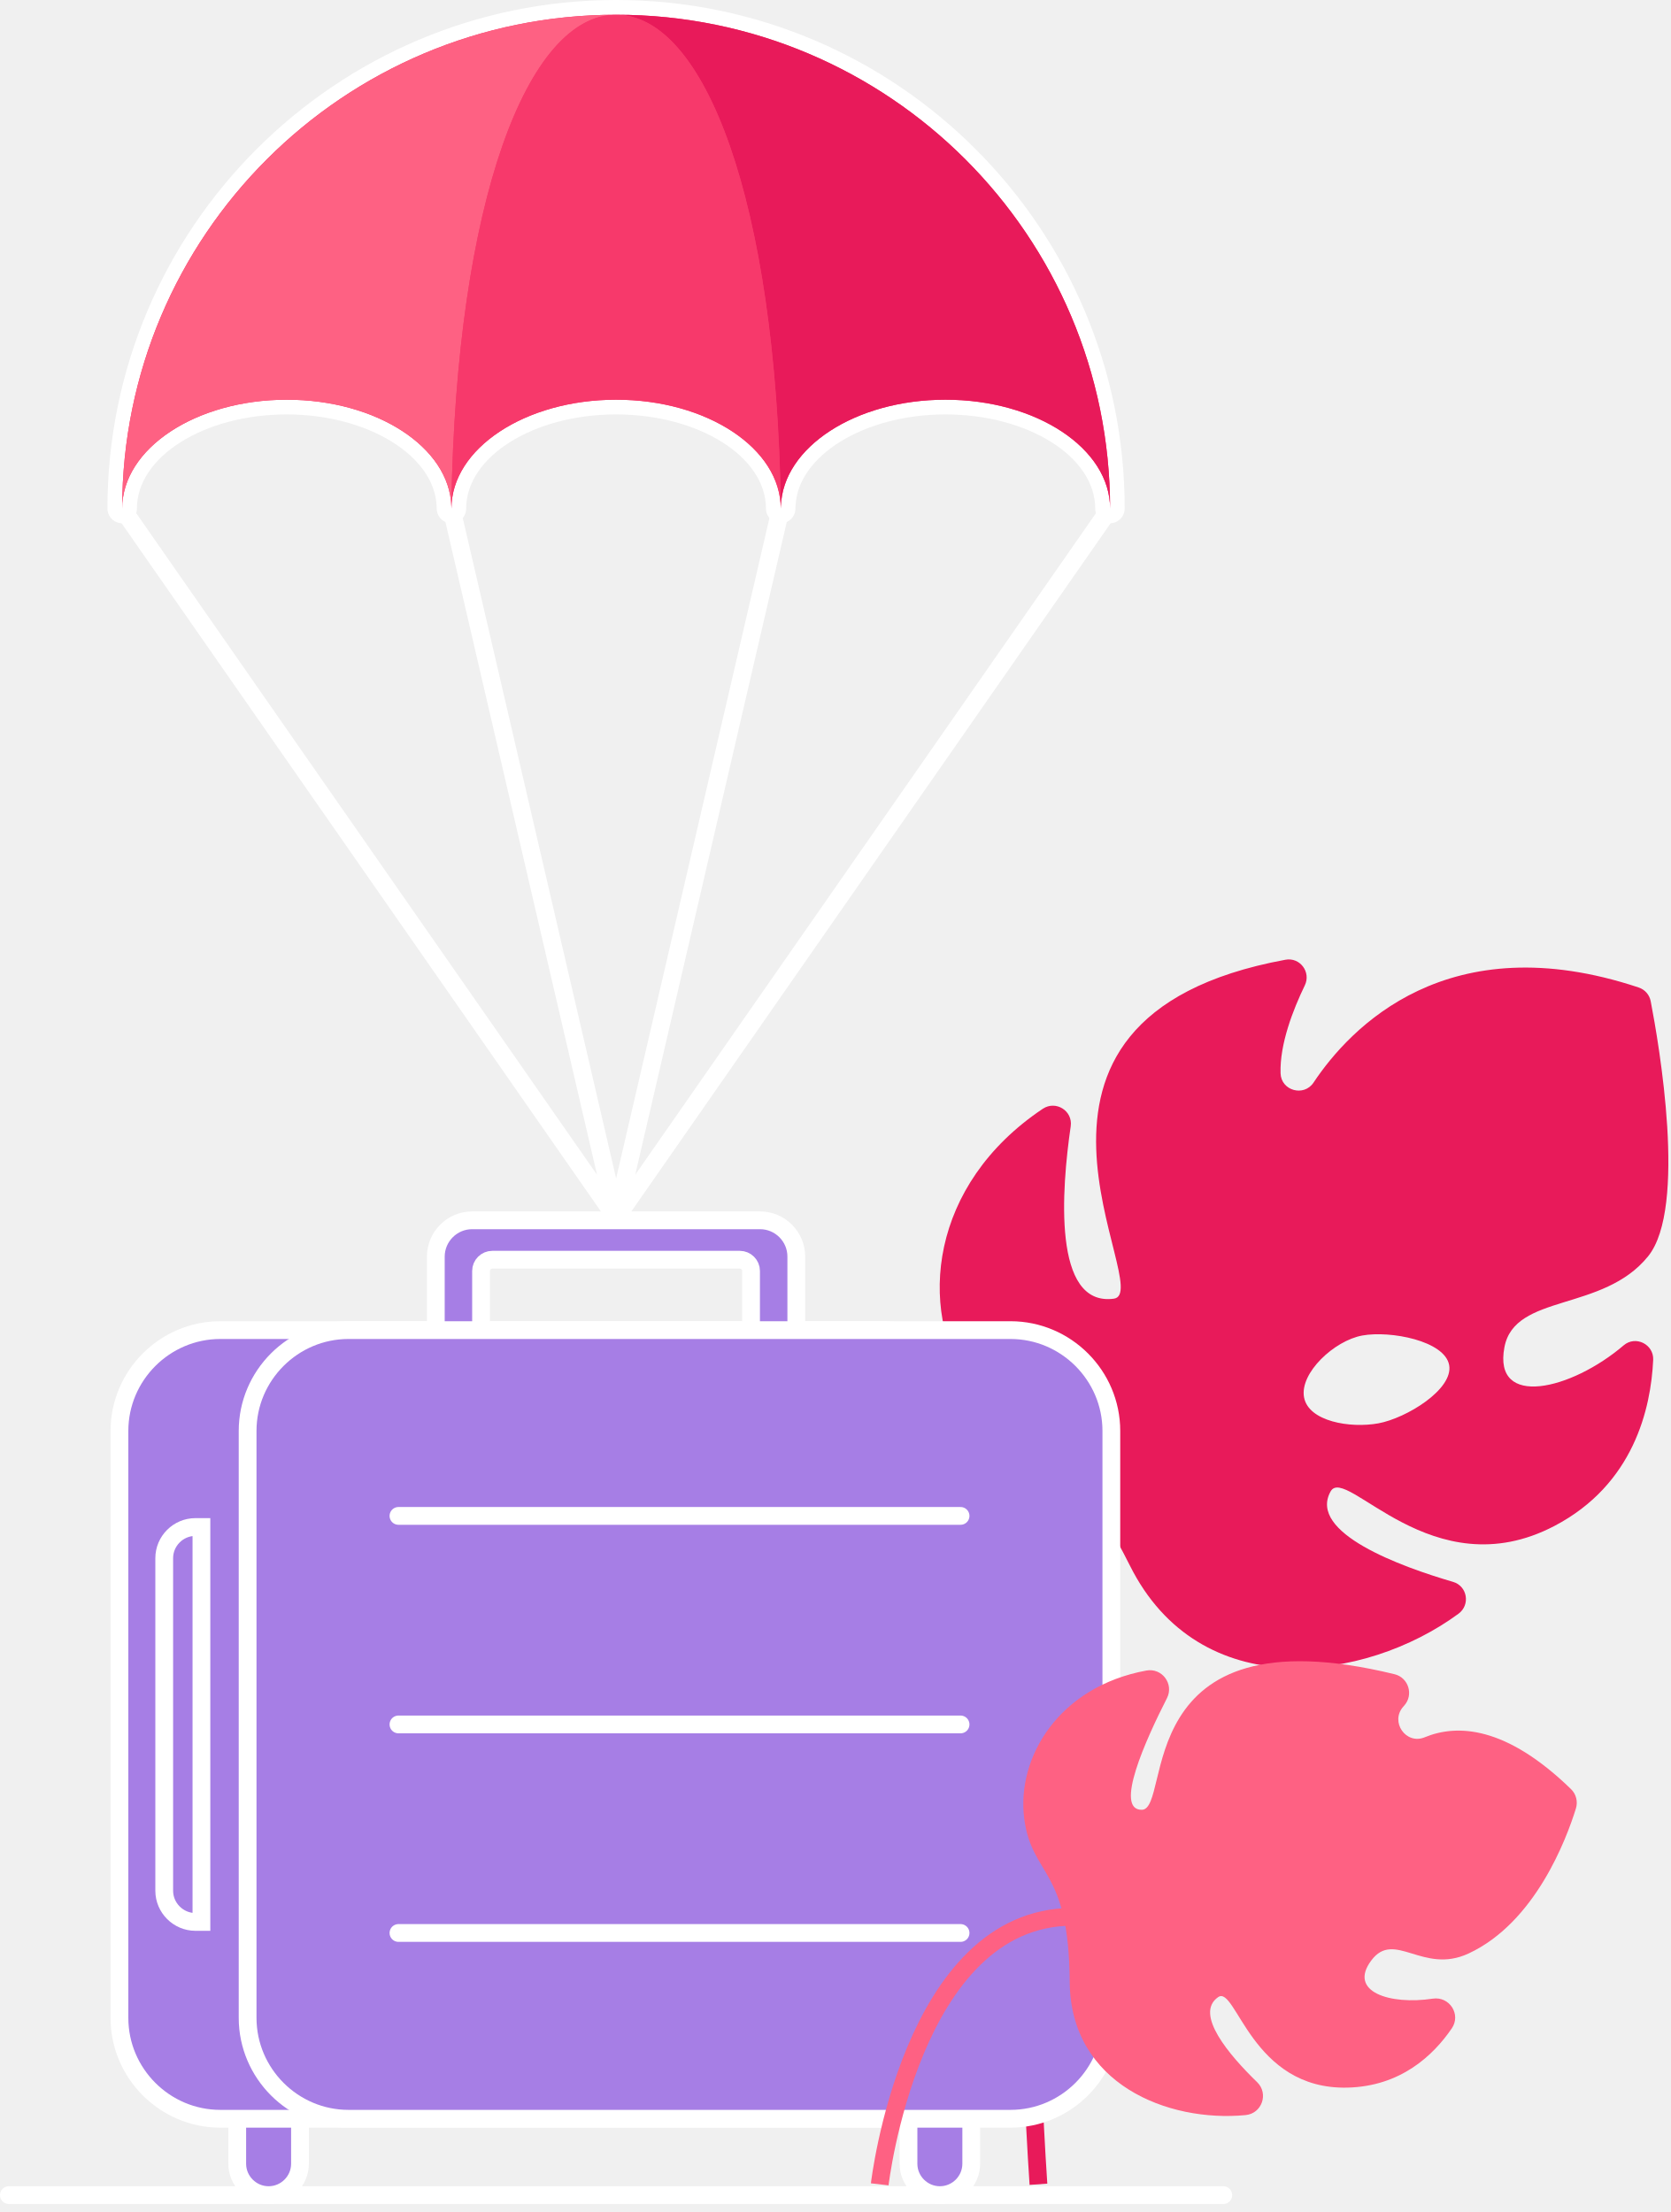
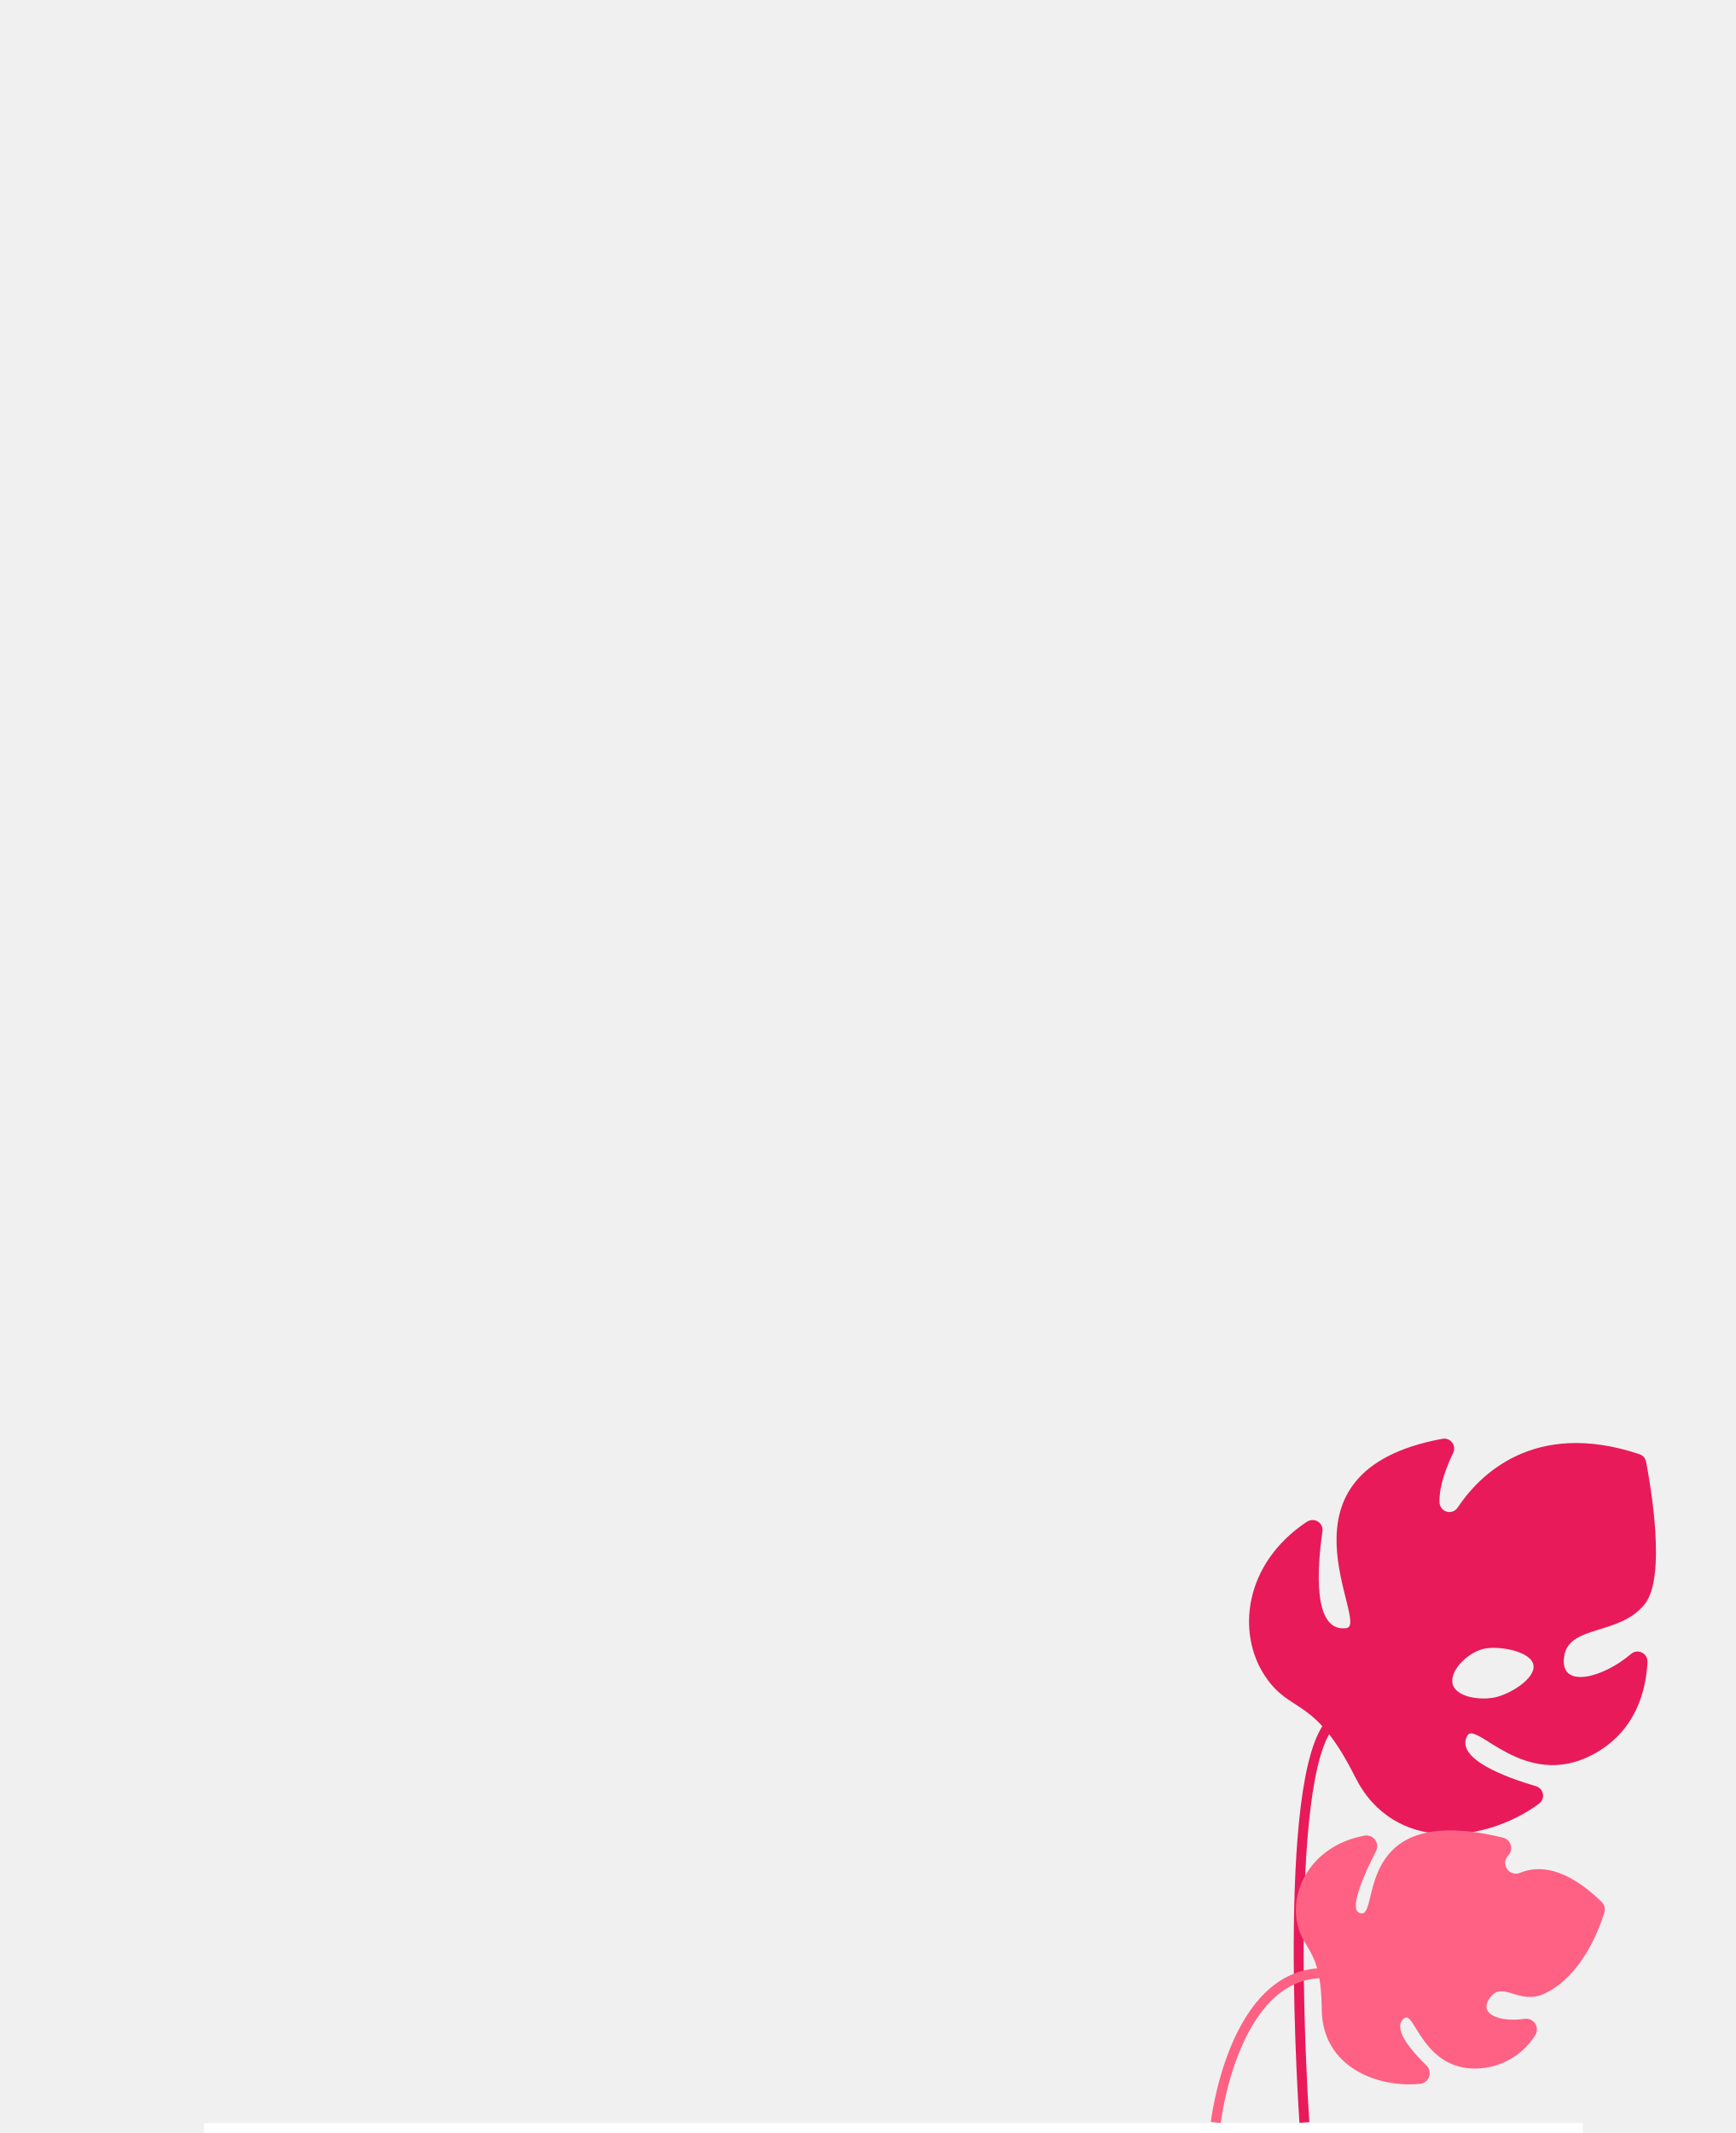
- <svg xmlns="http://www.w3.org/2000/svg" width="188" height="249" fill="none">
-   <path d="M117.345 124.816c1.467-.982 3.4.223 3.147 1.971-1.025 7.035-2.074 20.329 4.851 19.404 4.937-.658-16.654-31.533 19.318-38.156 1.632-.3 2.896 1.391 2.176 2.885-1.324 2.737-2.834 6.615-2.729 9.899.063 1.961 2.624 2.675 3.711 1.044 4.096-6.154 15.098-17.857 36.59-10.703.696.232 1.213.82 1.351 1.54.927 4.802 4.126 23.244-.289 28.716-5.088 6.312-15.025 4.144-16.174 10.249-1.3 6.906 7.513 4.825 13.421-.223 1.338-1.144 3.406-.116 3.322 1.642-.253 5.45-2.181 14.017-11.115 18.69-13.78 7.21-23.479-6.957-25.189-3.883-2.591 4.662 7.939 8.47 13.782 10.177 1.616.471 1.969 2.588.613 3.586-10.522 7.742-29.126 10.285-36.973-5.409-8.295-16.59-12.936-12.486-18.194-20.376-5.714-8.569-4.333-22.538 8.381-31.053zm29.403 32.469c.499 2.732 5.199 3.514 8.357 2.939 3.158-.577 8.473-3.832 7.974-6.563-.499-2.732-6.62-3.902-9.778-3.325-3.155.577-7.051 4.22-6.553 6.949z" fill="#E81A5A" />
-   <path d="M116.86 245.878s-4.908-70.272 5.541-80.722" stroke="#E81A5A" stroke-width="2" stroke-miterlimit="10" />
-   <path d="M1 247.1h136.663" stroke="#fff" stroke-width="2" stroke-miterlimit="10" stroke-linecap="round" />
-   <path d="M105.767 247.1c1.948 0 3.531-1.592 3.531-3.531v-5.065c0-1.948-1.592-3.531-3.531-3.531-1.948 0-3.531 1.591-3.531 3.531v5.065c0 1.939 1.591 3.531 3.531 3.531zM30.228 247.1c1.948 0 3.531-1.592 3.531-3.531v-5.065c0-1.948-1.591-3.531-3.531-3.531-1.948 0-3.531 1.591-3.531 3.531v5.065c0 1.939 1.591 3.531 3.531 3.531z" fill="#A67EE5" stroke="#fff" stroke-width="2" stroke-miterlimit="10" />
-   <path d="M24.79 238.504h74.503c6.242 0 11.348-5.106 11.348-11.348v-66.081c0-6.242-5.106-11.348-11.348-11.348h-74.503c-6.242 0-11.348 5.106-11.348 11.348v66.081c0 6.242 5.106 11.348 11.348 11.348z" fill="#A67EE5" stroke="#fff" stroke-width="2" stroke-miterlimit="10" />
-   <path d="M86.975 158.646v44.961M51.688 158.646v44.961" stroke="#fff" stroke-width="2" stroke-miterlimit="10" stroke-linecap="round" />
-   <path d="M53.13 137.368h32.402c2.246 0 4.078 1.832 4.078 4.078v16.007c0 .663-.53 1.193-1.194 1.193h-2.702c-.663 0-1.194-.53-1.194-1.193v-14.382c0-.696-.572-1.268-1.268-1.268H55.402c-.696 0-1.268.572-1.268 1.268v14.382c0 .663-.53 1.193-1.194 1.193h-2.702c-.663 0-1.194-.53-1.194-1.193v-16.007c.008-2.246 1.84-4.078 4.087-4.078z" fill="#A67EE5" stroke="#fff" stroke-width="2" stroke-miterlimit="10" />
-   <path d="M39.213 238.504h74.503c6.242 0 11.348-5.106 11.348-11.348v-66.081c0-6.242-5.106-11.348-11.348-11.348H39.213c-6.242 0-11.348 5.106-11.348 11.348v66.081c.008 6.242 5.114 11.348 11.348 11.348z" fill="#A67EE5" stroke="#fff" stroke-width="2" stroke-miterlimit="10" />
-   <path d="M108.096 170.641H44.841M108.096 194.116H44.841M108.096 217.591H44.841" stroke="#fff" stroke-width="2" stroke-miterlimit="10" stroke-linecap="round" />
-   <path d="M21.996 171.892h.671v44.455h-.671c-1.931 0-3.515-1.583-3.515-3.514v-37.418c-.008-1.939 1.575-3.523 3.515-3.523z" fill="#A67EE5" stroke="#fff" stroke-width="2" stroke-miterlimit="10" />
-   <path d="M69.336 137.078L13.749 57.245M69.336 137.078L50.801 57.245M87.862 57.245l-18.526 79.833M124.915 57.245l-55.579 79.833" stroke="#fff" stroke-width="2" stroke-miterlimit="10" stroke-linecap="round" stroke-linejoin="round" />
-   <path d="M124.915 58.074c-.456 0-.829-.373-.829-.829 0-6.3-7.941-11.422-17.698-11.422-9.557 0-17.498 5.023-17.689 11.19l-.008.232c0 .456-.373.829-.829.829-.456 0-.829-.373-.829-.829 0-6.3-7.941-11.422-17.697-11.422-9.756 0-17.697 5.123-17.697 11.422 0 .456-.373.829-.829.829-.456 0-.829-.373-.829-.829l-.008-.24c-.199-6.167-8.132-11.182-17.689-11.182-9.756 0-17.697 5.123-17.697 11.422 0 .456-.373.829-.829.829-.456 0-.829-.373-.829-.829C12.92 26.136 38.227.829 69.328.829c31.109 0 56.416 25.307 56.416 56.416 0 .456-.365.829-.829.829z" fill="#F7396B" />
-   <path d="M69.336 1.658c30.703 0 55.587 24.884 55.587 55.587 0-6.764-8.297-12.251-18.526-12.251-10.105 0-18.311 5.346-18.518 11.994 0 .083-.008.174-.008.257 0-6.764-8.297-12.251-18.526-12.251S50.801 50.481 50.801 57.245c0-.091-.008-.174-.008-.265-.216-6.64-8.422-11.986-18.518-11.986-10.237 0-18.526 5.487-18.526 12.251 0-30.703 24.884-55.587 55.587-55.587zm0-1.658c-31.565 0-57.245 25.68-57.245 57.245 0 .912.746 1.658 1.658 1.658.912 0 1.658-.746 1.658-1.658 0-5.844 7.568-10.594 16.869-10.594 9.11 0 16.678 4.659 16.86 10.378l.008.133v.083c0 .912.746 1.658 1.658 1.658.912 0 1.658-.738 1.658-1.658 0-5.844 7.568-10.594 16.868-10.594 9.3 0 16.869 4.75 16.869 10.594 0 .912.746 1.658 1.658 1.658.912 0 1.658-.746 1.658-1.658v-.075l.008-.133c.182-5.728 7.742-10.386 16.86-10.386 9.301 0 16.869 4.75 16.869 10.594 0 .912.746 1.658 1.657 1.658.912 0 1.658-.746 1.658-1.658C126.573 25.68 100.893 0 69.336 0z" fill="#fff" />
-   <path d="M69.336 1.658c9.922 0 18.021 20.897 18.543 55.33.207-6.648 8.414-11.994 18.518-11.994 10.237 0 18.526 5.487 18.526 12.251-.008-30.703-24.892-55.587-55.587-55.587z" fill="#E81A5A" />
-   <path d="M69.328 1.658c-30.695 0-55.579 24.884-55.579 55.587 0-6.764 8.297-12.251 18.526-12.251 10.096 0 18.302 5.346 18.518 11.986.522-34.425 8.612-55.322 18.535-55.322z" fill="#FE6183" />
-   <path d="M69.336 1.658c-9.931 0-18.021 20.897-18.543 55.322 0 .091.008.174.008.265 0-6.764 8.297-12.251 18.526-12.251 10.229 0 18.526 5.487 18.526 12.251 0-.091.008-.174.008-.257-.514-34.433-8.604-55.33-18.526-55.33z" fill="#F7396B" />
-   <path d="M176.796 201.401c.578.562.785 1.403.549 2.172-1.06 3.426-4.58 12.854-12.101 16.337-5.134 2.377-8.326-2.697-10.923.769-2.654 3.539 2.103 5.034 6.916 4.305 1.877-.285 3.211 1.775 2.141 3.343-2.101 3.076-5.771 6.521-11.725 6.671-10.845.269-12.553-11.584-14.569-10.186-2.722 1.885 1.269 6.548 4.386 9.573 1.325 1.285.54 3.531-1.297 3.706-8.763.839-19.719-3.51-19.794-15-.083-12.937-4.251-11.797-5.115-18.356-.906-6.881 3.883-14.876 13.744-16.686 1.762-.322 3.128 1.514 2.313 3.112-2.412 4.732-5.959 12.606-2.824 12.563 3.461-.048-1.578-22.578 28.432-15.263 1.584.384 2.181 2.329 1.089 3.539-.032.037-.067.075-.099.113-1.517 1.704.296 4.321 2.406 3.45 3.663-1.517 9.165-1.272 16.471 5.838z" fill="#FE6183" />
-   <path d="M99 245.886s3.48-30.113 21.701-30.113" stroke="#FE6183" stroke-width="2" stroke-miterlimit="10" />
+ <svg xmlns="http://www.w3.org/2000/svg" viewBox="0 -100 350 430" width="350" height="430">
+   <g id="backLeaf">
+     <animateTransform attributeType="XML" attributeName="transform" type="rotate" repeatCount="indefinite" values="0 260 230; 5 260 230; 0 260 230" dur="1.5s" />
+     <path d="M263.47,206.82a2,2,0,0,1,3.15,2c-1,7-2.07,20.33,4.85,19.4,4.94-.66-16.65-31.53,19.32-38.16a2,2,0,0,1,2.18,2.89c-1.32,2.74-2.83,6.61-2.73,9.9a2,2,0,0,0,3.71,1c4.1-6.15,15.1-17.86,36.59-10.7a2,2,0,0,1,1.35,1.54c0.93,4.8,4.13,23.24-.29,28.72-5.09,6.31-15,4.14-16.18,10.25-1.3,6.91,7.51,4.82,13.42-.22a2,2,0,0,1,3.32,1.64c-0.25,5.45-2.18,14-11.12,18.69-13.78,7.21-23.48-7-25.19-3.88-2.59,4.66,7.94,8.47,13.78,10.18a2,2,0,0,1,.61,3.59c-10.52,7.74-29.13,10.28-37-5.41-8.3-16.59-12.93-12.49-18.19-20.38-5.71-8.57-4.33-22.54,8.38-31.05m29.4,32.47c0.5,2.73,5.2,3.51,8.35,2.94s8.47-3.83,8-6.56-6.62-3.9-9.78-3.33-7.05,4.22-6.55,6.95" fill="#e81a5a" />
+     <path d="M263,327.88s-4.91-70.27,5.54-80.72" fill="none" stroke="#e81a5a" stroke-miterlimit="10" stroke-width="2" />
+   </g>
+   <path id="suitcaseMotion" transform="translate(-220, -275)" d="M179,111c24.19-9.24,29.8-15.84,29.42-20.44C207.18,75.43,138.73,51.78,96,84c-2.93,2.21-31.66,24.52-29,54,3.54,39.18,59.83,61.15,75.7,67.35,53.65,20.94,94.43,8.79,101.78,27.18,2.89,7.25.78,19.69-21.48,42.47" fill="none" />
+   <g opacity="0">
+     <animate attributeType="CSS" attributeName="opacity" from="0" to="1" dur="0.2s" begin="1s" fill="freeze" />
+     <animateTransform attributeType="XML" attributeName="transform" type="rotate" values="30; -30; 20; 18.29; -6.48; 0" dur="2.5s" begin="1s" fill="freeze" additive="sum" />
+     <animateTransform attributeName="transform" type="scale" from="0" to="1" dur="2.5s" begin="1s" fill="freeze" additive="sum" />
+     <animateTransform attributeName="transform" type="translate" from="0, 0" to="-225, -273" begin="1s" dur="2.5s" fill="freeze" additive="sum" />
+     <animateMotion begin="1s" dur="2.5s" fill="freeze" additive="sum">
+       <mpath href="#suitcaseMotion" />
+     </animateMotion>
+     <g id="suitcase">
+       <path d="M251.89,328.88a3.54,3.54,0,0,0,3.53-3.53v-5.07a3.53,3.53,0,1,0-7.06,0v5.07a3.55,3.55,0,0,0,3.53,3.53" fill="#a67ee5" />
+       <path d="M251.89,328.88a3.54,3.54,0,0,0,3.53-3.53v-5.07a3.53,3.53,0,1,0-7.06,0v5.07A3.55,3.55,0,0,0,251.89,328.88Z" fill="none" stroke="#fff" stroke-miterlimit="10" stroke-width="2" />
+       <path d="M176.35,328.88a3.54,3.54,0,0,0,3.53-3.53v-5.07a3.53,3.53,0,1,0-7.06,0v5.07a3.54,3.54,0,0,0,3.53,3.53" fill="#a67ee5" />
+       <path d="M176.35,328.88a3.54,3.54,0,0,0,3.53-3.53v-5.07a3.53,3.53,0,1,0-7.06,0v5.07A3.54,3.54,0,0,0,176.35,328.88Z" fill="none" stroke="#fff" stroke-miterlimit="10" stroke-width="2" />
+       <path d="M170.92,320.29h74.5a11.38,11.38,0,0,0,11.35-11.35V242.86a11.38,11.38,0,0,0-11.35-11.35h-74.5a11.38,11.38,0,0,0-11.35,11.35v66.08a11.38,11.38,0,0,0,11.35,11.35" fill="#a67ee5" />
+       <rect x="159.57" y="231.51" width="97.2" height="88.78" rx="11.35" ry="11.35" fill="none" stroke="#fff" stroke-miterlimit="10" stroke-width="2" />
+       <path d="M199.26,219.15h32.4a4.09,4.09,0,0,1,4.08,4.08v16a1.19,1.19,0,0,1-1.19,1.19h-2.7a1.19,1.19,0,0,1-1.19-1.19V224.86a1.27,1.27,0,0,0-1.27-1.27H201.53a1.27,1.27,0,0,0-1.27,1.27v14.38a1.19,1.19,0,0,1-1.19,1.19h-2.7a1.19,1.19,0,0,1-1.19-1.19v-16a4.1,4.1,0,0,1,4.09-4.08" fill="#a67ee5" />
+       <path d="M199.26,219.15h32.4a4.09,4.09,0,0,1,4.08,4.08v16a1.19,1.19,0,0,1-1.19,1.19h-2.7a1.19,1.19,0,0,1-1.19-1.19V224.86a1.27,1.27,0,0,0-1.27-1.27H201.53a1.27,1.27,0,0,0-1.27,1.27v14.38a1.19,1.19,0,0,1-1.19,1.19h-2.7a1.19,1.19,0,0,1-1.19-1.19v-16A4.1,4.1,0,0,1,199.26,219.15Z" fill="none" stroke="#fff" stroke-miterlimit="10" stroke-width="2" />
+       <path d="M185.34,320.29h74.5a11.38,11.38,0,0,0,11.35-11.35V242.86a11.38,11.38,0,0,0-11.35-11.35h-74.5A11.38,11.38,0,0,0,174,242.86v66.08a11.39,11.39,0,0,0,11.35,11.35" fill="#a67ee5" />
+       <path d="M185.34,320.29h74.5a11.38,11.38,0,0,0,11.35-11.35V242.86a11.38,11.38,0,0,0-11.35-11.35h-74.5A11.38,11.38,0,0,0,174,242.86v66.08A11.39,11.39,0,0,0,185.34,320.29Z" fill="none" stroke="#fff" stroke-miterlimit="10" stroke-width="2" />
+       <line x1="254.22" y1="252.43" x2="190.97" y2="252.43" fill="none" stroke="#fff" stroke-linecap="round" stroke-miterlimit="10" stroke-width="2" />
+       <line x1="254.22" y1="275.9" x2="190.97" y2="275.9" fill="none" stroke="#fff" stroke-linecap="round" stroke-miterlimit="10" stroke-width="2" />
+       <line x1="254.22" y1="299.38" x2="190.97" y2="299.38" fill="none" stroke="#fff" stroke-linecap="round" stroke-miterlimit="10" stroke-width="2" />
+       <path d="M168.12,253.68h0.67v44.46h-0.67a3.53,3.53,0,0,1-3.52-3.51V257.2a3.52,3.52,0,0,1,3.52-3.52" fill="#a67ee5" />
+       <path d="M168.12,253.68h0.67v44.46h-0.67a3.53,3.53,0,0,1-3.52-3.51V257.2A3.52,3.52,0,0,1,168.12,253.68Z" fill="none" stroke="#fff" stroke-miterlimit="10" stroke-width="2" />
+     </g>
+     <g id="parachute">
+       <line x1="215.46" y1="218.86" x2="159.87" y2="139.03" fill="none" stroke="#fff" stroke-linecap="round" stroke-linejoin="round" stroke-width="2" />
+       <line x1="215.46" y1="218.86" x2="196.93" y2="139.03" fill="none" stroke="#fff" stroke-linecap="round" stroke-linejoin="round" stroke-width="2" />
+       <line x1="233.99" y1="139.03" x2="215.46" y2="218.86" fill="none" stroke="#fff" stroke-linecap="round" stroke-linejoin="round" stroke-width="2" />
+       <line x1="271.04" y1="139.03" x2="215.46" y2="218.86" fill="none" stroke="#fff" stroke-linecap="round" stroke-linejoin="round" stroke-width="2" />
+       <path d="M215.46,83.44A55.58,55.58,0,0,1,271,139c0-6.76-8.3-12.25-18.53-12.25s-18.31,5.35-18.52,12c0,0.08,0,.17,0,0.26,0-6.76-8.3-12.25-18.53-12.25s-18.54,5.49-18.54,12.25c0-.09,0-0.17,0-0.26-0.22-6.64-8.42-12-18.52-12s-18.52,5.49-18.52,12.25a55.58,55.58,0,0,1,55.59-55.59m0-1.66A57.31,57.31,0,0,0,158.22,139a1.66,1.66,0,1,0,3.32,0c0-5.84,7.57-10.59,16.87-10.59,9.11,0,16.68,4.66,16.86,10.38V139a1.66,1.66,0,0,0,3.32,0c0-5.84,7.57-10.59,16.87-10.59s16.87,4.75,16.87,10.59a1.66,1.66,0,0,0,3.32,0v-0.21c0.18-5.73,7.74-10.39,16.86-10.39,9.3,0,16.87,4.75,16.87,10.59a1.66,1.66,0,1,0,3.32,0,57.3,57.3,0,0,0-57.23-57.25" fill="#fff" />
+       <path d="M215.46,83.44c9.92,0,18,20.9,18.54,55.33,0.21-6.65,8.41-12,18.52-12S271,132.27,271,139a55.59,55.59,0,0,0-55.59-55.59" fill="#e81a5a" />
+       <path d="M215.45,83.44A55.58,55.58,0,0,0,159.87,139c0-6.76,8.3-12.25,18.52-12.25s18.3,5.35,18.52,12c0.52-34.43,8.61-55.32,18.53-55.32" fill="#fe6183" />
+       <path d="M215.46,83.44c-9.93,0-18,20.9-18.54,55.32,0,0.09,0,.17,0,0.26,0-6.76,8.3-12.25,18.53-12.25S234,132.27,234,139c0-.09,0-0.17,0-0.26-0.51-34.43-8.6-55.33-18.52-55.33" fill="#f7396b" />
+     </g>
+   </g>
+   <g id="clouds" opacity="0">
+     <animate attributeType="CSS" attributeName="opacity" from="0" to="1" dur="0.5s" fill="freeze" />
+     <animateTransform attributeType="XML" attributeName="transform" type="translate" from="250" to="0" fill="freeze" dur="0.5s" />
+     <animate attributeType="CSS" attributeName="opacity" from="1" to="0" dur="0.7s" begin="1s" fill="freeze" />
+     <animateTransform attributeType="XML" attributeName="transform" type="translate" to="0, -50" fill="freeze" dur="0.7s" begin="1s" />
+     <line x1="65.43" y1="77.72" x2="105.21" y2="77.72" fill="none" stroke="#fff" stroke-linecap="round" stroke-miterlimit="10" stroke-width="2" />
+     <g id="cloud1">
+       <path d="M85.22,67.45H57.86a12.4,12.4,0,1,0-24.8,0H15.13" fill="none" stroke="#fff" stroke-linecap="round" stroke-miterlimit="10" stroke-width="2" />
+       <line x1="93.48" y1="67.45" x2="115.68" y2="67.45" fill="none" stroke="#fff" stroke-linecap="round" stroke-miterlimit="10" stroke-width="2" />
+     </g>
+     <line x1="272.13" y1="145.27" x2="311.9" y2="145.27" fill="none" stroke="#fff" stroke-linecap="round" stroke-miterlimit="10" stroke-width="2" />
+     <line x1="300.17" y1="135" x2="322.37" y2="135" fill="none" stroke="#fff" stroke-linecap="round" stroke-miterlimit="10" stroke-width="2" />
+     <g id="cloud2">
+       <path d="M235.77,119H216.32a35.49,35.49,0,0,0-68-13.69A26.34,26.34,0,0,0,135.43,102a26.72,26.72,0,0,0-24.8,17H95.48a10.49,10.49,0,0,0,0,21h140.3a10.49,10.49,0,0,0,0-21" fill="#fff" />
+     </g>
+   </g>
+   <g id="frontLeaf">
+     <animateTransform attributeType="XML" attributeName="transform" type="rotate" begin="1.5s" values="0 245.13 327.88; 4 245.13 327.88; -4 245.13 327.88; 2 245.13 327.88; 0 245.13 327.88" dur="1.7s" />
+     <path d="M322.92,283.4a2.14,2.14,0,0,1,.55,2.17c-1.06,3.43-4.58,12.85-12.1,16.34-5.13,2.38-8.33-2.7-10.92.77s2.1,5,6.92,4.31a2.16,2.16,0,0,1,2.14,3.34A14.34,14.34,0,0,1,297.78,317c-10.84.27-12.55-11.58-14.57-10.19-2.72,1.89,1.27,6.55,4.39,9.57a2.16,2.16,0,0,1-1.3,3.71c-8.76.84-19.72-3.51-19.8-15-0.08-12.94-4.25-11.8-5.11-18.35-0.91-6.88,3.88-14.88,13.74-16.69a2.16,2.16,0,0,1,2.31,3.11c-2.41,4.73-6,12.6-2.82,12.56,3.46,0-1.58-22.58,28.43-15.26a2.16,2.16,0,0,1,1.09,3.54l-0.1.11a2.16,2.16,0,0,0,2.41,3.45c3.66-1.52,9.16-1.27,16.47,5.84" fill="#fe6183" />
+     <path d="M245.13,327.88s3.48-30.11,21.7-30.11" fill="none" stroke="#fe6183" stroke-miterlimit="10" stroke-width="2" />
+   </g>
+   <g>
+     <line x1="41.13" y1="329" x2="319.13" y2="329" fill="none" stroke="#fff" stroke-width="2" />
+   </g>
</svg>
